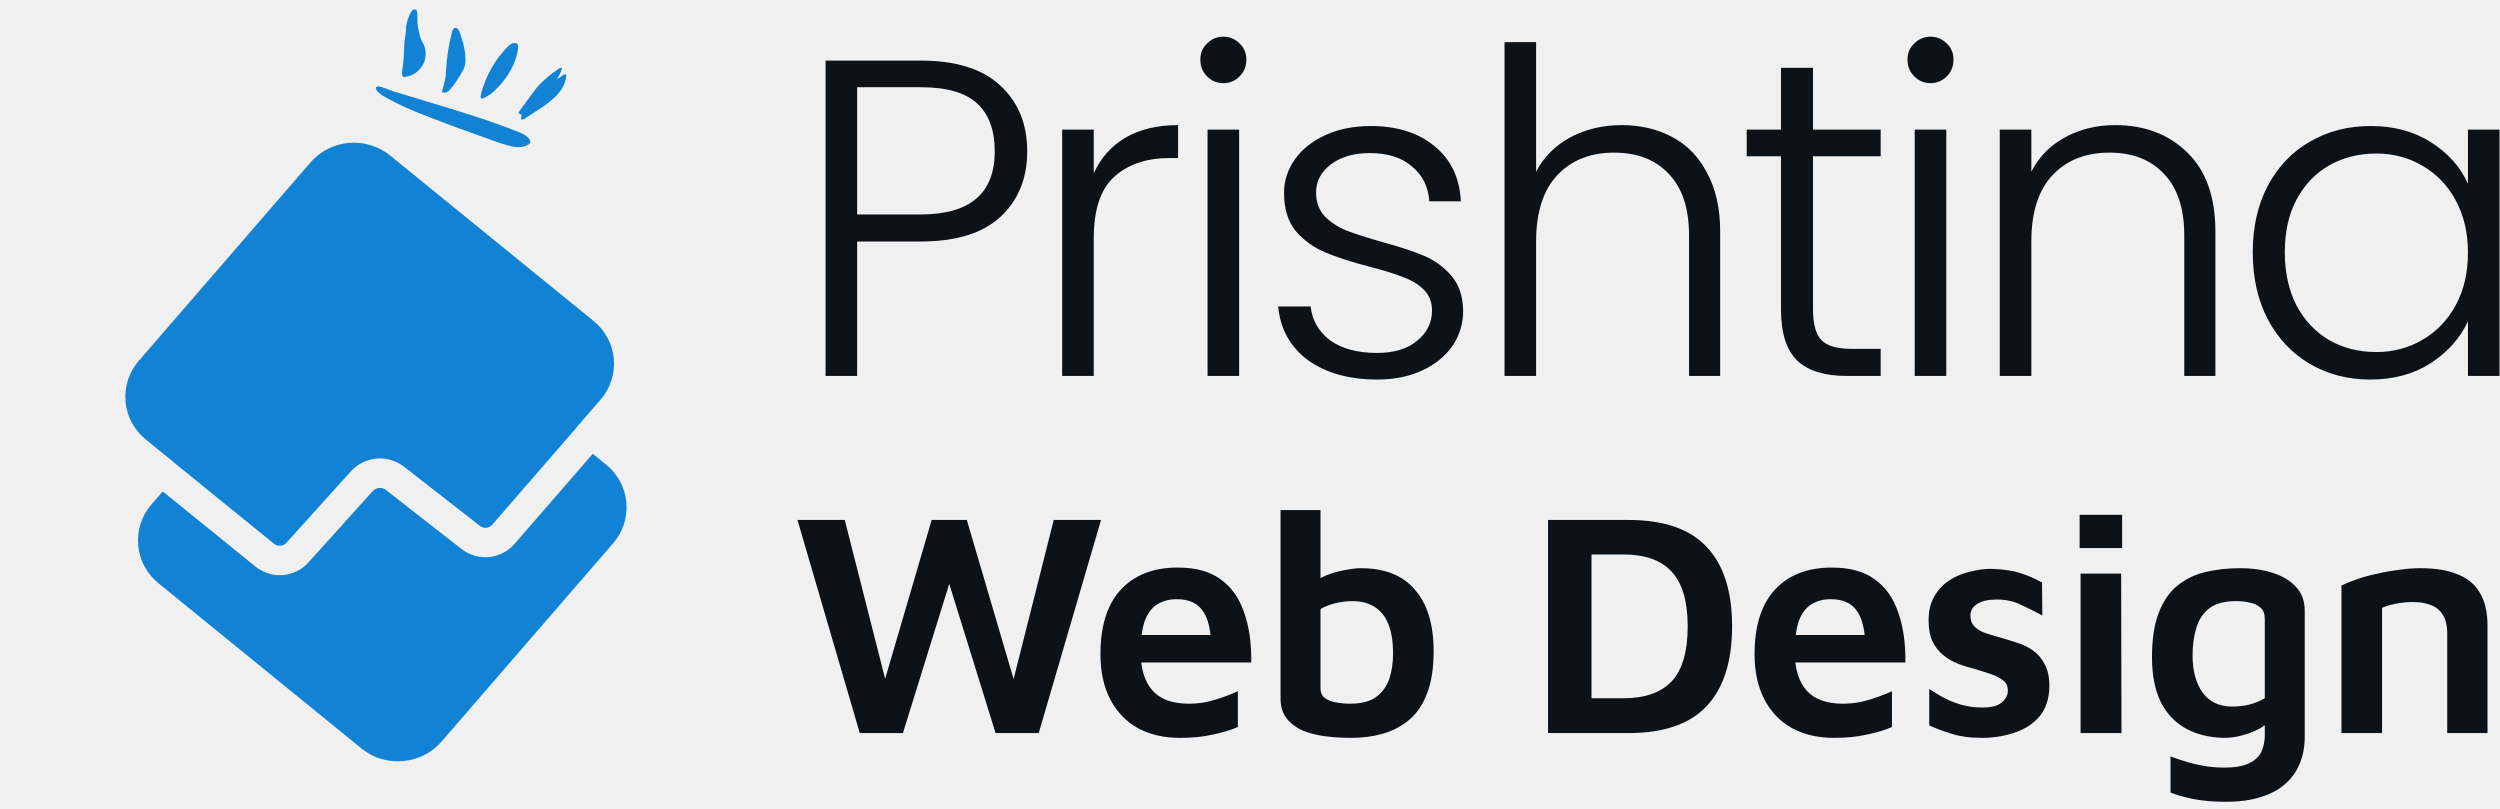
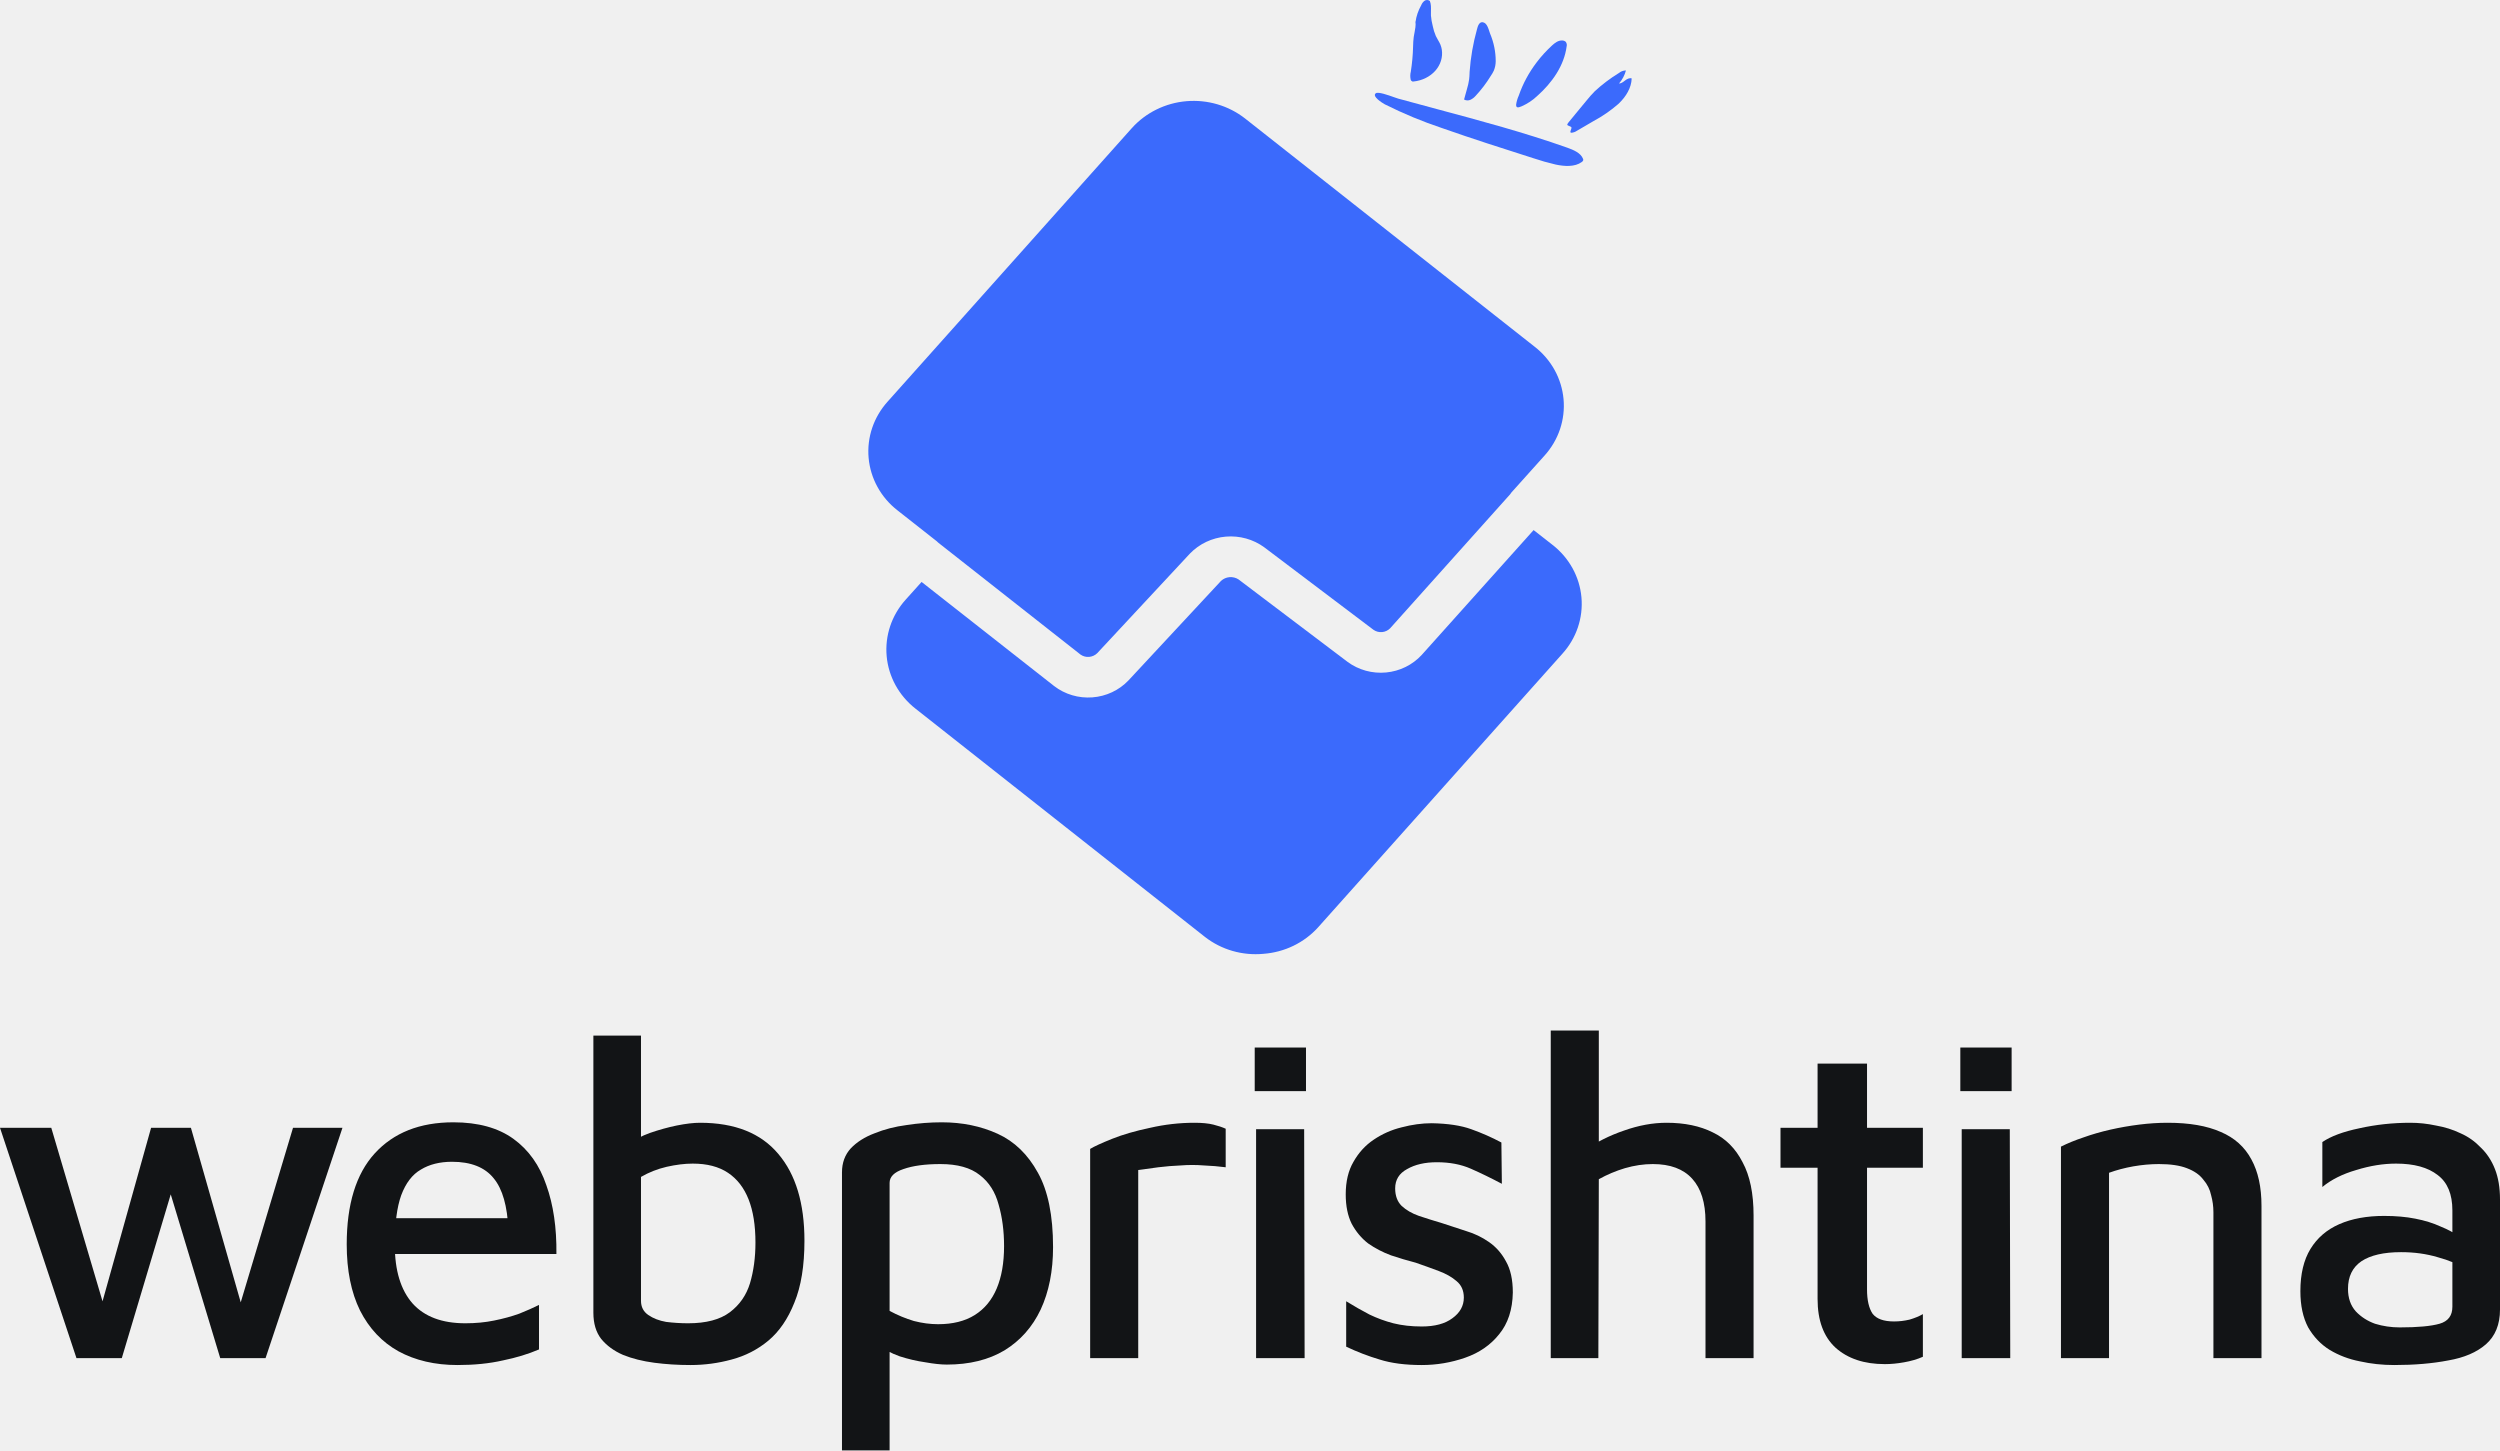
- <svg xmlns="http://www.w3.org/2000/svg" width="133" height="43" viewBox="0 0 133 43" fill="none">
-   <g clip-path="url(#clip0_653_1243)">
-     <path fill-rule="evenodd" clip-rule="evenodd" d="M21.597 1.472C21.612 1.626 21.585 1.782 21.558 1.937L21.558 1.937C21.547 2.001 21.536 2.065 21.527 2.129C21.509 2.268 21.505 2.406 21.501 2.543L21.501 2.57C21.492 2.936 21.463 3.301 21.412 3.664C21.385 3.779 21.383 3.898 21.406 4.013C21.409 4.031 21.417 4.048 21.428 4.062C21.438 4.076 21.453 4.088 21.469 4.096C21.488 4.102 21.508 4.102 21.527 4.098C21.695 4.078 21.856 4.025 22.002 3.944C22.149 3.862 22.277 3.753 22.38 3.623C22.483 3.492 22.558 3.343 22.602 3.183C22.646 3.024 22.657 2.858 22.635 2.694C22.625 2.617 22.606 2.542 22.58 2.469C22.554 2.398 22.519 2.331 22.483 2.264C22.453 2.207 22.423 2.149 22.399 2.089C22.344 1.947 22.304 1.801 22.277 1.652C22.241 1.498 22.217 1.34 22.206 1.182C22.203 1.118 22.205 1.053 22.206 0.989L22.206 0.989V0.989C22.21 0.837 22.214 0.686 22.164 0.544C22.135 0.517 22.097 0.501 22.058 0.5C22.018 0.499 21.98 0.512 21.95 0.537C21.891 0.59 21.848 0.656 21.823 0.729C21.705 0.962 21.628 1.213 21.597 1.472ZM21.597 1.472C21.594 1.494 21.592 1.516 21.59 1.539L21.592 1.428C21.594 1.443 21.596 1.457 21.597 1.472ZM24.025 1.79C23.87 2.407 23.773 3.037 23.733 3.672L23.731 3.727C23.727 3.82 23.724 3.913 23.714 4.003C23.695 4.147 23.667 4.289 23.629 4.429L23.514 4.895C23.55 4.918 23.592 4.932 23.636 4.935C23.68 4.937 23.723 4.928 23.762 4.908C23.839 4.868 23.907 4.813 23.96 4.745C24.188 4.472 24.388 4.178 24.558 3.867C24.611 3.785 24.656 3.699 24.693 3.609C24.738 3.479 24.762 3.343 24.762 3.205C24.764 2.788 24.688 2.374 24.54 1.983C24.531 1.956 24.522 1.923 24.512 1.888L24.512 1.888L24.512 1.888L24.512 1.888C24.471 1.744 24.416 1.552 24.299 1.498C24.117 1.409 24.052 1.667 24.025 1.79ZM26.989 2.506C27.097 2.395 27.229 2.281 27.385 2.288C27.413 2.287 27.44 2.293 27.465 2.304C27.49 2.315 27.512 2.331 27.53 2.351C27.567 2.41 27.578 2.481 27.562 2.548C27.466 3.389 26.994 4.153 26.387 4.752C26.215 4.933 26.012 5.083 25.787 5.194C25.671 5.246 25.569 5.289 25.567 5.129C25.584 4.989 25.619 4.853 25.672 4.723C25.835 4.197 26.076 3.697 26.387 3.241C26.566 2.979 26.767 2.733 26.989 2.506ZM20.388 5.109C21.113 5.516 21.87 5.868 22.651 6.159C23.836 6.626 25.038 7.055 26.238 7.483C26.53 7.594 26.828 7.688 27.131 7.767C27.479 7.85 27.883 7.879 28.158 7.656C28.188 7.636 28.21 7.606 28.218 7.571C28.22 7.551 28.217 7.531 28.209 7.513C28.122 7.256 27.839 7.122 27.584 7.021C25.907 6.356 24.177 5.837 22.448 5.319L22.447 5.319C21.934 5.165 21.422 5.011 20.91 4.853C20.878 4.843 20.822 4.821 20.752 4.793L20.752 4.793C20.514 4.699 20.125 4.544 20.033 4.617C19.86 4.75 20.285 5.046 20.388 5.109ZM28.337 4.955L28.305 4.999C28.219 5.116 28.132 5.232 28.046 5.349L28.045 5.35C27.909 5.533 27.773 5.717 27.638 5.904C27.557 6.017 27.584 6.029 27.652 6.059C27.676 6.07 27.705 6.082 27.735 6.102C27.77 6.124 27.75 6.182 27.732 6.237C27.71 6.302 27.689 6.363 27.755 6.362C27.832 6.354 27.906 6.324 27.967 6.276L28.616 5.851C28.98 5.634 29.316 5.374 29.616 5.078C29.904 4.77 30.119 4.379 30.13 3.962C30.039 3.933 29.946 3.988 29.873 4.051L29.856 4.066C29.788 4.125 29.718 4.186 29.63 4.189C29.761 4.017 29.854 3.821 29.903 3.611C29.802 3.612 29.705 3.651 29.633 3.719C29.286 3.957 28.965 4.228 28.674 4.529C28.551 4.663 28.444 4.809 28.337 4.955L28.337 4.955ZM9.224 24.573L9.284 24.631L14.599 28.945C14.692 29.012 14.807 29.044 14.921 29.034C15.036 29.024 15.143 28.973 15.223 28.89L18.689 25.05C19.04 24.674 19.518 24.441 20.031 24.396C20.544 24.351 21.055 24.497 21.466 24.807L25.546 27.987C25.639 28.056 25.753 28.088 25.868 28.078C25.983 28.068 26.091 28.016 26.17 27.933L30.659 22.762C30.673 22.738 30.688 22.716 30.704 22.695L31.944 21.27C32.203 20.974 32.399 20.628 32.521 20.254C32.643 19.88 32.689 19.485 32.654 19.093C32.62 18.701 32.507 18.321 32.322 17.974C32.136 17.626 31.883 17.32 31.576 17.073L20.746 8.267C20.13 7.772 19.346 7.533 18.559 7.602C17.772 7.671 17.041 8.042 16.521 8.637L7.389 19.189C7.13 19.485 6.933 19.83 6.811 20.204C6.689 20.577 6.644 20.972 6.678 21.363C6.712 21.755 6.825 22.136 7.011 22.482C7.196 22.829 7.449 23.135 7.755 23.381L9.224 24.573ZM31.535 24.143L27.353 28.957C27.01 29.343 26.534 29.585 26.02 29.635C25.506 29.685 24.992 29.54 24.581 29.227L20.506 26.047C20.407 25.979 20.287 25.948 20.168 25.959C20.048 25.969 19.936 26.02 19.85 26.104L16.389 29.944C16.038 30.323 15.558 30.555 15.043 30.595C14.528 30.635 14.017 30.479 13.613 30.159L8.658 26.144L8.058 26.833C7.8 27.129 7.605 27.475 7.484 27.848C7.363 28.221 7.318 28.616 7.352 29.007C7.387 29.398 7.499 29.778 7.683 30.125C7.868 30.471 8.12 30.778 8.425 31.025L19.252 39.836C19.868 40.33 20.653 40.563 21.439 40.486C22.225 40.425 22.957 40.059 23.477 39.466L32.612 28.91C32.871 28.614 33.068 28.269 33.19 27.895C33.312 27.521 33.357 27.127 33.323 26.735C33.289 26.344 33.176 25.963 32.99 25.616C32.805 25.27 32.552 24.964 32.246 24.717L31.535 24.143Z" fill="#1182D4" />
+ <svg xmlns="http://www.w3.org/2000/svg" width="131" height="76" viewBox="0 0 131 76" fill="none">
+   <g clip-path="url(#clip0_810_1296)">
+     <path d="M74.173 1.153C74.192 1.337 74.156 1.521 74.121 1.705C74.106 1.78 74.091 1.857 74.08 1.933C74.056 2.098 74.051 2.261 74.046 2.424L74.045 2.456C74.034 2.89 73.994 3.324 73.927 3.754C73.892 3.89 73.889 4.031 73.919 4.169C73.924 4.19 73.933 4.209 73.948 4.227C73.962 4.244 73.981 4.258 74.002 4.268C74.028 4.274 74.054 4.275 74.08 4.27C74.302 4.245 74.516 4.183 74.711 4.086C74.905 3.989 75.075 3.86 75.212 3.705C75.349 3.55 75.449 3.373 75.507 3.184C75.565 2.995 75.58 2.798 75.551 2.603C75.537 2.512 75.513 2.423 75.477 2.336C75.443 2.252 75.396 2.172 75.349 2.093C75.31 2.025 75.27 1.957 75.237 1.885C75.165 1.717 75.111 1.544 75.076 1.367C75.028 1.184 74.996 0.997 74.981 0.809C74.978 0.733 74.98 0.657 74.982 0.58C74.987 0.401 74.992 0.221 74.925 0.052C74.887 0.02 74.837 0.002 74.784 0C74.732 -0.001 74.681 0.014 74.641 0.044C74.564 0.106 74.506 0.185 74.473 0.272C74.316 0.549 74.214 0.847 74.173 1.153Z" fill="#3B6AFC" />
+     <path d="M74.173 1.153C74.169 1.18 74.166 1.206 74.163 1.233L74.165 1.101C74.168 1.118 74.171 1.136 74.173 1.153Z" fill="#3B6AFC" />
+     <path d="M77.395 1.531C77.191 2.263 77.061 3.01 77.008 3.763L77.005 3.829C77.001 3.939 76.997 4.049 76.983 4.156C76.959 4.327 76.921 4.496 76.87 4.663L76.717 5.215C76.765 5.243 76.822 5.259 76.88 5.262C76.938 5.265 76.995 5.254 77.047 5.231C77.149 5.183 77.239 5.117 77.309 5.037C77.612 4.713 77.878 4.365 78.104 3.996C78.174 3.898 78.233 3.796 78.282 3.689C78.342 3.535 78.374 3.373 78.375 3.21C78.376 2.715 78.276 2.224 78.08 1.759C78.067 1.727 78.055 1.689 78.042 1.647C77.987 1.476 77.915 1.249 77.759 1.184C77.518 1.078 77.431 1.385 77.395 1.531Z" fill="#3B6AFC" />
+     <path d="M81.33 2.38C81.474 2.248 81.649 2.113 81.857 2.121C81.893 2.121 81.929 2.128 81.962 2.14C81.995 2.153 82.025 2.172 82.049 2.196C82.098 2.267 82.113 2.351 82.092 2.43C81.964 3.428 81.338 4.335 80.532 5.045C80.304 5.26 80.034 5.438 79.734 5.57C79.581 5.631 79.446 5.683 79.444 5.493C79.465 5.327 79.512 5.165 79.583 5.011C79.798 4.386 80.118 3.794 80.532 3.252C80.769 2.941 81.036 2.65 81.33 2.38Z" fill="#3B6AFC" />
+     <path d="M72.568 5.469C73.531 5.952 74.535 6.369 75.572 6.715C77.145 7.269 78.74 7.778 80.334 8.286C80.722 8.417 81.117 8.53 81.519 8.623C81.981 8.721 82.518 8.756 82.883 8.491C82.923 8.467 82.951 8.431 82.963 8.391C82.965 8.367 82.96 8.343 82.95 8.321C82.834 8.017 82.459 7.858 82.12 7.737C79.895 6.949 77.598 6.333 75.302 5.718C74.621 5.535 73.94 5.353 73.261 5.166C73.218 5.154 73.143 5.127 73.05 5.094C72.736 4.982 72.218 4.799 72.096 4.885C71.867 5.042 72.43 5.394 72.568 5.469Z" fill="#3B6AFC" />
+     <path d="M83.12 5.286L83.077 5.338C82.963 5.477 82.849 5.615 82.734 5.753L82.732 5.755C82.552 5.972 82.371 6.19 82.192 6.412C82.085 6.546 82.12 6.561 82.211 6.596C82.243 6.609 82.281 6.624 82.322 6.647C82.367 6.674 82.341 6.742 82.316 6.808C82.287 6.884 82.26 6.957 82.347 6.956C82.45 6.946 82.548 6.91 82.629 6.854L83.491 6.35C83.974 6.091 84.419 5.783 84.818 5.432C85.2 5.067 85.487 4.603 85.5 4.108C85.38 4.073 85.256 4.139 85.159 4.214L85.137 4.231C85.047 4.301 84.953 4.374 84.836 4.377C85.01 4.174 85.134 3.94 85.199 3.692C85.065 3.693 84.936 3.739 84.84 3.82C84.38 4.102 83.954 4.423 83.568 4.78C83.405 4.94 83.262 5.113 83.12 5.286Z" fill="#3B6AFC" />
+     <path d="M49.084 28.36L49.169 28.439L56.62 34.3C56.75 34.392 56.911 34.435 57.071 34.421C57.232 34.407 57.382 34.338 57.495 34.226L62.352 29.008C62.845 28.497 63.515 28.18 64.234 28.119C64.953 28.058 65.67 28.257 66.246 28.678L71.966 32.999C72.096 33.092 72.257 33.136 72.418 33.122C72.579 33.108 72.729 33.038 72.841 32.925L79.133 25.899C79.153 25.867 79.174 25.837 79.197 25.808L80.934 23.872C81.297 23.47 81.573 23 81.744 22.492C81.915 21.984 81.978 21.448 81.93 20.915C81.882 20.383 81.724 19.865 81.464 19.393C81.204 18.922 80.849 18.506 80.419 18.171L65.237 6.205C64.373 5.532 63.275 5.209 62.171 5.302C61.067 5.396 60.043 5.899 59.314 6.707L46.511 21.045C46.149 21.447 45.873 21.916 45.702 22.423C45.531 22.931 45.468 23.467 45.516 23.999C45.564 24.531 45.722 25.048 45.982 25.519C46.241 25.991 46.596 26.406 47.026 26.741L49.084 28.36Z" fill="#3B6AFC" />
+     <path d="M80.361 27.776L74.499 34.317C74.018 34.841 73.351 35.17 72.63 35.238C71.91 35.306 71.19 35.108 70.614 34.683L64.9 30.362C64.761 30.271 64.594 30.229 64.426 30.243C64.259 30.257 64.102 30.327 63.981 30.44L59.129 35.657C58.637 36.172 57.964 36.488 57.242 36.542C56.52 36.597 55.804 36.385 55.237 35.949L48.291 30.494L47.45 31.43C47.089 31.833 46.815 32.302 46.645 32.81C46.476 33.317 46.413 33.853 46.461 34.384C46.509 34.915 46.667 35.432 46.925 35.903C47.183 36.374 47.536 36.79 47.964 37.127L63.142 49.097C64.006 49.769 65.106 50.085 66.208 49.98C67.311 49.898 68.336 49.401 69.065 48.596L81.872 34.252C82.235 33.85 82.51 33.381 82.681 32.874C82.852 32.366 82.916 31.83 82.868 31.298C82.82 30.766 82.661 30.249 82.402 29.778C82.142 29.306 81.787 28.891 81.358 28.556L80.361 27.776Z" fill="#3B6AFC" />
  </g>
-   <path d="M54.648 8.048C54.648 9.488 54.176 10.648 53.232 11.528C52.288 12.408 50.872 12.848 48.984 12.848H45.6V20H43.92V3.224H48.984C50.856 3.224 52.264 3.664 53.208 4.544C54.168 5.424 54.648 6.592 54.648 8.048ZM48.984 11.408C51.608 11.408 52.92 10.288 52.92 8.048C52.92 6.928 52.608 6.08 51.984 5.504C51.36 4.928 50.36 4.64 48.984 4.64H45.6V11.408H48.984ZM58.187 9.224C58.555 8.408 59.115 7.776 59.867 7.328C60.635 6.88 61.571 6.656 62.675 6.656V8.408H62.219C61.003 8.408 60.027 8.736 59.291 9.392C58.555 10.048 58.187 11.144 58.187 12.68V20H56.507V6.896H58.187V9.224ZM65.082 4.424C64.746 4.424 64.458 4.304 64.218 4.064C63.978 3.824 63.858 3.528 63.858 3.176C63.858 2.824 63.978 2.536 64.218 2.312C64.458 2.072 64.746 1.952 65.082 1.952C65.418 1.952 65.706 2.072 65.946 2.312C66.186 2.536 66.306 2.824 66.306 3.176C66.306 3.528 66.186 3.824 65.946 4.064C65.706 4.304 65.418 4.424 65.082 4.424ZM65.922 6.896V20H64.242V6.896H65.922ZM73.279 20.192C71.775 20.192 70.543 19.848 69.583 19.16C68.639 18.456 68.111 17.504 67.999 16.304H69.727C69.807 17.04 70.151 17.64 70.759 18.104C71.383 18.552 72.215 18.776 73.255 18.776C74.167 18.776 74.879 18.56 75.391 18.128C75.919 17.696 76.183 17.16 76.183 16.52C76.183 16.072 76.039 15.704 75.751 15.416C75.463 15.128 75.095 14.904 74.647 14.744C74.215 14.568 73.623 14.384 72.871 14.192C71.895 13.936 71.103 13.68 70.495 13.424C69.887 13.168 69.367 12.792 68.935 12.296C68.519 11.784 68.311 11.104 68.311 10.256C68.311 9.616 68.503 9.024 68.887 8.48C69.271 7.936 69.815 7.504 70.519 7.184C71.223 6.864 72.023 6.704 72.919 6.704C74.327 6.704 75.463 7.064 76.327 7.784C77.191 8.488 77.655 9.464 77.719 10.712H76.039C75.991 9.944 75.687 9.328 75.127 8.864C74.583 8.384 73.831 8.144 72.871 8.144C72.023 8.144 71.335 8.344 70.807 8.744C70.279 9.144 70.015 9.64 70.015 10.232C70.015 10.744 70.167 11.168 70.471 11.504C70.791 11.824 71.183 12.08 71.647 12.272C72.111 12.448 72.735 12.648 73.519 12.872C74.463 13.128 75.215 13.376 75.775 13.616C76.335 13.856 76.815 14.208 77.215 14.672C77.615 15.136 77.823 15.752 77.839 16.52C77.839 17.224 77.647 17.856 77.263 18.416C76.879 18.96 76.343 19.392 75.655 19.712C74.967 20.032 74.175 20.192 73.279 20.192ZM86.281 6.656C87.273 6.656 88.161 6.864 88.945 7.28C89.745 7.696 90.369 8.336 90.817 9.2C91.281 10.048 91.513 11.088 91.513 12.32V20H89.857V12.512C89.857 11.088 89.497 10 88.777 9.248C88.073 8.496 87.105 8.12 85.873 8.12C84.609 8.12 83.601 8.52 82.849 9.32C82.097 10.12 81.721 11.296 81.721 12.848V20H80.041V2.24H81.721V9.128C82.137 8.344 82.745 7.736 83.545 7.304C84.361 6.872 85.273 6.656 86.281 6.656ZM96.452 8.312V16.448C96.452 17.248 96.604 17.8 96.908 18.104C97.212 18.408 97.748 18.56 98.516 18.56H100.052V20H98.252C97.068 20 96.188 19.728 95.612 19.184C95.036 18.624 94.748 17.712 94.748 16.448V8.312H92.924V6.896H94.748V3.608H96.452V6.896H100.052V8.312H96.452ZM102.703 4.424C102.367 4.424 102.079 4.304 101.839 4.064C101.599 3.824 101.479 3.528 101.479 3.176C101.479 2.824 101.599 2.536 101.839 2.312C102.079 2.072 102.367 1.952 102.703 1.952C103.039 1.952 103.327 2.072 103.567 2.312C103.807 2.536 103.927 2.824 103.927 3.176C103.927 3.528 103.807 3.824 103.567 4.064C103.327 4.304 103.039 4.424 102.703 4.424ZM103.543 6.896V20H101.863V6.896H103.543ZM112.531 6.656C114.099 6.656 115.379 7.144 116.371 8.12C117.363 9.08 117.859 10.48 117.859 12.32V20H116.203V12.512C116.203 11.088 115.843 10 115.123 9.248C114.419 8.496 113.451 8.12 112.219 8.12C110.955 8.12 109.947 8.52 109.195 9.32C108.443 10.12 108.067 11.296 108.067 12.848V20H106.387V6.896H108.067V9.128C108.483 8.328 109.083 7.72 109.867 7.304C110.651 6.872 111.539 6.656 112.531 6.656ZM119.847 13.424C119.847 12.08 120.111 10.904 120.639 9.896C121.183 8.872 121.927 8.088 122.871 7.544C123.831 6.984 124.911 6.704 126.111 6.704C127.359 6.704 128.431 6.992 129.327 7.568C130.239 8.144 130.895 8.88 131.295 9.776V6.896H132.975V20H131.295V17.096C130.879 17.992 130.215 18.736 129.303 19.328C128.407 19.904 127.335 20.192 126.087 20.192C124.903 20.192 123.831 19.912 122.871 19.352C121.927 18.792 121.183 18 120.639 16.976C120.111 15.952 119.847 14.768 119.847 13.424ZM131.295 13.448C131.295 12.392 131.079 11.464 130.647 10.664C130.215 9.864 129.623 9.248 128.871 8.816C128.135 8.384 127.319 8.168 126.423 8.168C125.495 8.168 124.663 8.376 123.927 8.792C123.191 9.208 122.607 9.816 122.175 10.616C121.759 11.4 121.551 12.336 121.551 13.424C121.551 14.496 121.759 15.44 122.175 16.256C122.607 17.056 123.191 17.672 123.927 18.104C124.663 18.52 125.495 18.728 126.423 18.728C127.319 18.728 128.135 18.512 128.871 18.08C129.623 17.648 130.215 17.032 130.647 16.232C131.079 15.432 131.295 14.504 131.295 13.448Z" fill="#0D1219" />
-   <path d="M45.74 39L42.425 27.661H44.941L47.287 36.892H46.862L49.565 27.661H51.435L54.189 37.028H53.696L56.059 27.661H58.575L55.26 39H52.965L50.262 30.296H50.738L48.035 39H45.74ZM62.777 39.255C61.927 39.255 61.185 39.085 60.55 38.745C59.916 38.394 59.423 37.884 59.071 37.215C58.72 36.546 58.544 35.742 58.544 34.801C58.544 33.305 58.901 32.166 59.615 31.384C60.341 30.591 61.355 30.194 62.658 30.194C63.599 30.194 64.353 30.398 64.919 30.806C65.497 31.214 65.917 31.798 66.177 32.557C66.449 33.305 66.58 34.2 66.568 35.243H59.938L59.768 33.781H64.851L64.443 34.393C64.421 33.498 64.262 32.857 63.967 32.472C63.684 32.075 63.225 31.877 62.59 31.877C62.205 31.877 61.865 31.968 61.57 32.149C61.287 32.319 61.066 32.608 60.907 33.016C60.76 33.424 60.686 33.985 60.686 34.699C60.686 35.583 60.896 36.263 61.315 36.739C61.735 37.204 62.375 37.436 63.236 37.436C63.588 37.436 63.922 37.402 64.239 37.334C64.568 37.255 64.868 37.164 65.14 37.062C65.424 36.96 65.662 36.864 65.854 36.773V38.677C65.458 38.847 65.004 38.983 64.494 39.085C63.996 39.198 63.423 39.255 62.777 39.255ZM71.9 39.255C71.424 39.255 70.96 39.227 70.506 39.17C70.064 39.113 69.662 39.011 69.299 38.864C68.948 38.705 68.665 38.49 68.449 38.218C68.234 37.946 68.126 37.595 68.126 37.164V27.134H70.251V31.775L69.775 31.095C69.99 30.891 70.257 30.727 70.574 30.602C70.891 30.477 71.215 30.387 71.543 30.33C71.883 30.262 72.166 30.228 72.393 30.228C73.674 30.228 74.637 30.613 75.283 31.384C75.941 32.143 76.269 33.231 76.269 34.648C76.269 35.555 76.15 36.308 75.912 36.909C75.686 37.498 75.368 37.963 74.96 38.303C74.552 38.643 74.088 38.887 73.566 39.034C73.045 39.181 72.49 39.255 71.9 39.255ZM71.832 37.436C72.421 37.436 72.88 37.317 73.209 37.079C73.538 36.841 73.77 36.524 73.906 36.127C74.042 35.73 74.11 35.277 74.11 34.767C74.11 34.121 74.025 33.594 73.855 33.186C73.685 32.778 73.442 32.478 73.124 32.285C72.807 32.081 72.416 31.979 71.951 31.979C71.691 31.979 71.401 32.013 71.084 32.081C70.778 32.149 70.501 32.257 70.251 32.404V36.62C70.251 36.835 70.325 37.005 70.472 37.13C70.631 37.243 70.829 37.323 71.067 37.368C71.317 37.413 71.572 37.436 71.832 37.436ZM82.356 39V27.661H86.623C88.505 27.661 89.893 28.137 90.788 29.089C91.695 30.041 92.148 31.452 92.148 33.322C92.148 35.192 91.695 36.609 90.788 37.572C89.893 38.524 88.505 39 86.623 39H82.356ZM84.668 37.147H86.368C87.513 37.147 88.369 36.847 88.935 36.246C89.502 35.634 89.785 34.659 89.785 33.322C89.785 31.996 89.502 31.027 88.935 30.415C88.369 29.803 87.513 29.497 86.368 29.497H84.668V37.147ZM97.576 39.255C96.725 39.255 95.983 39.085 95.349 38.745C94.714 38.394 94.221 37.884 93.87 37.215C93.518 36.546 93.343 35.742 93.343 34.801C93.343 33.305 93.7 32.166 94.413 31.384C95.139 30.591 96.153 30.194 97.457 30.194C98.397 30.194 99.151 30.398 99.718 30.806C100.296 31.214 100.715 31.798 100.976 32.557C101.248 33.305 101.378 34.2 101.367 35.243H94.737L94.567 33.781H99.65L99.242 34.393C99.219 33.498 99.06 32.857 98.766 32.472C98.482 32.075 98.023 31.877 97.388 31.877C97.003 31.877 96.663 31.968 96.368 32.149C96.085 32.319 95.864 32.608 95.706 33.016C95.558 33.424 95.484 33.985 95.484 34.699C95.484 35.583 95.694 36.263 96.114 36.739C96.533 37.204 97.173 37.436 98.034 37.436C98.386 37.436 98.72 37.402 99.037 37.334C99.366 37.255 99.666 37.164 99.939 37.062C100.222 36.96 100.46 36.864 100.653 36.773V38.677C100.256 38.847 99.802 38.983 99.293 39.085C98.794 39.198 98.222 39.255 97.576 39.255ZM105.44 39.255C104.828 39.255 104.307 39.187 103.876 39.051C103.446 38.926 103.032 38.773 102.635 38.592V36.654C102.896 36.824 103.168 36.988 103.451 37.147C103.746 37.294 104.058 37.413 104.386 37.504C104.726 37.595 105.089 37.64 105.474 37.64C105.928 37.64 106.262 37.555 106.477 37.385C106.704 37.204 106.817 36.988 106.817 36.739C106.817 36.501 106.732 36.32 106.562 36.195C106.392 36.059 106.171 35.946 105.899 35.855C105.627 35.764 105.338 35.674 105.032 35.583C104.749 35.515 104.46 35.424 104.165 35.311C103.882 35.198 103.621 35.045 103.383 34.852C103.145 34.659 102.953 34.416 102.805 34.121C102.669 33.815 102.601 33.447 102.601 33.016C102.601 32.506 102.703 32.075 102.907 31.724C103.111 31.373 103.378 31.089 103.706 30.874C104.035 30.659 104.398 30.506 104.794 30.415C105.191 30.313 105.576 30.262 105.95 30.262C106.596 30.285 107.118 30.364 107.514 30.5C107.911 30.625 108.285 30.789 108.636 30.993L108.653 32.744C108.257 32.529 107.871 32.336 107.497 32.166C107.123 31.985 106.698 31.894 106.222 31.894C105.78 31.894 105.435 31.973 105.185 32.132C104.947 32.279 104.828 32.489 104.828 32.761C104.828 32.999 104.902 33.192 105.049 33.339C105.197 33.486 105.389 33.6 105.627 33.679C105.865 33.758 106.126 33.838 106.409 33.917C106.693 33.996 106.987 34.087 107.293 34.189C107.599 34.28 107.883 34.416 108.143 34.597C108.404 34.778 108.614 35.022 108.772 35.328C108.942 35.623 109.027 36.019 109.027 36.518C109.016 37.175 108.84 37.708 108.5 38.116C108.16 38.513 107.713 38.802 107.157 38.983C106.613 39.164 106.041 39.255 105.44 39.255ZM110.687 39V30.517H112.846L112.863 39H110.687ZM110.636 29.157V27.389H112.897V29.157H110.636ZM118.294 39.255C117.489 39.232 116.803 39.057 116.237 38.728C115.67 38.399 115.234 37.923 114.928 37.3C114.633 36.665 114.486 35.889 114.486 34.971C114.486 34.008 114.605 33.22 114.843 32.608C115.081 31.985 115.409 31.503 115.829 31.163C116.259 30.812 116.758 30.568 117.325 30.432C117.903 30.296 118.515 30.228 119.161 30.228C119.829 30.228 120.419 30.313 120.929 30.483C121.45 30.653 121.858 30.902 122.153 31.231C122.459 31.56 122.612 31.979 122.612 32.489V39.187C122.612 39.708 122.527 40.179 122.357 40.598C122.187 41.029 121.926 41.397 121.575 41.703C121.235 42.009 120.804 42.241 120.283 42.4C119.761 42.57 119.138 42.655 118.413 42.655C117.744 42.655 117.16 42.604 116.662 42.502C116.163 42.4 115.766 42.287 115.472 42.162V40.241C115.642 40.309 115.874 40.388 116.169 40.479C116.475 40.581 116.815 40.666 117.189 40.734C117.563 40.802 117.937 40.836 118.311 40.836C118.911 40.836 119.365 40.757 119.671 40.598C119.988 40.439 120.203 40.23 120.317 39.969C120.43 39.708 120.487 39.425 120.487 39.119V37.776L120.98 38.15C120.787 38.365 120.549 38.558 120.266 38.728C119.994 38.887 119.688 39.011 119.348 39.102C119.019 39.204 118.668 39.255 118.294 39.255ZM118.753 37.589C119.059 37.589 119.359 37.555 119.654 37.487C119.96 37.408 120.237 37.294 120.487 37.147V32.931C120.487 32.659 120.413 32.461 120.266 32.336C120.13 32.2 119.943 32.109 119.705 32.064C119.478 32.007 119.229 31.979 118.957 31.979C118.356 31.979 117.886 32.104 117.546 32.353C117.217 32.602 116.985 32.948 116.849 33.39C116.713 33.832 116.645 34.325 116.645 34.869C116.645 35.696 116.826 36.359 117.189 36.858C117.551 37.345 118.073 37.589 118.753 37.589ZM124.566 31.146C124.804 31.033 125.087 30.919 125.416 30.806C125.744 30.693 126.101 30.596 126.487 30.517C126.872 30.426 127.257 30.358 127.643 30.313C128.039 30.256 128.413 30.228 128.765 30.228C129.558 30.228 130.215 30.336 130.737 30.551C131.269 30.755 131.666 31.084 131.927 31.537C132.199 31.979 132.335 32.563 132.335 33.288V39H130.193V33.662C130.193 33.447 130.164 33.243 130.108 33.05C130.051 32.846 129.955 32.67 129.819 32.523C129.683 32.364 129.496 32.245 129.258 32.166C129.02 32.075 128.714 32.03 128.34 32.03C128.056 32.03 127.767 32.058 127.473 32.115C127.178 32.172 126.929 32.245 126.725 32.336V39H124.566V31.146Z" fill="#0D1219" />
+   <path d="M4.007 71.167L0 59.097H2.687L5.734 69.412L4.99 69.556L7.917 59.097H10.004L12.907 69.268H12.307L15.354 59.097H17.945L13.915 71.167H11.54L8.685 61.718L9.141 61.934L6.382 71.167H4.007Z" fill="#121416" />
+   <path d="M23.974 71.528C22.79 71.528 21.759 71.287 20.879 70.807C20.015 70.326 19.343 69.612 18.864 68.667C18.4 67.721 18.168 66.567 18.168 65.204C18.168 63.105 18.656 61.518 19.631 60.444C20.623 59.354 21.998 58.809 23.758 58.809C25.053 58.809 26.101 59.097 26.901 59.674C27.7 60.251 28.276 61.061 28.628 62.103C28.996 63.129 29.172 64.331 29.156 65.709H19.679L19.607 63.834H27.237L26.637 64.435C26.589 63.201 26.333 62.303 25.869 61.742C25.405 61.165 24.677 60.877 23.686 60.877C23.046 60.877 22.502 61.013 22.055 61.285C21.607 61.542 21.263 61.99 21.023 62.632C20.799 63.257 20.687 64.122 20.687 65.228C20.687 66.575 20.999 67.601 21.623 68.306C22.246 68.995 23.166 69.34 24.382 69.34C24.925 69.34 25.429 69.292 25.893 69.196C26.373 69.1 26.813 68.979 27.213 68.835C27.612 68.675 27.956 68.522 28.244 68.378V70.71C27.684 70.951 27.053 71.143 26.349 71.287C25.645 71.448 24.853 71.528 23.974 71.528Z" fill="#121416" />
+   <path d="M36.179 71.528C35.523 71.528 34.891 71.488 34.284 71.408C33.676 71.328 33.132 71.191 32.652 70.999C32.172 70.79 31.788 70.51 31.501 70.157C31.229 69.805 31.093 69.348 31.093 68.787V54.264H33.588V60.78L32.94 59.963C33.244 59.722 33.62 59.522 34.068 59.362C34.532 59.202 34.995 59.073 35.459 58.977C35.939 58.881 36.347 58.833 36.683 58.833C38.506 58.833 39.874 59.378 40.785 60.468C41.697 61.542 42.153 63.056 42.153 65.012C42.153 66.326 41.977 67.408 41.625 68.258C41.289 69.108 40.833 69.773 40.257 70.254C39.698 70.718 39.058 71.047 38.338 71.239C37.634 71.432 36.915 71.528 36.179 71.528ZM36.059 69.34C37.003 69.34 37.73 69.147 38.242 68.763C38.754 68.378 39.106 67.873 39.298 67.248C39.49 66.607 39.586 65.894 39.586 65.108C39.586 64.211 39.466 63.457 39.226 62.848C38.986 62.239 38.626 61.774 38.146 61.454C37.666 61.133 37.051 60.973 36.299 60.973C35.883 60.973 35.427 61.029 34.931 61.141C34.452 61.253 34.004 61.429 33.588 61.67V68.162C33.588 68.482 33.716 68.731 33.972 68.907C34.228 69.083 34.539 69.204 34.907 69.268C35.291 69.316 35.675 69.34 36.059 69.34Z" fill="#121416" />
+   <path d="M49.614 71.504C49.31 71.504 48.934 71.464 48.487 71.384C48.039 71.32 47.591 71.215 47.143 71.071C46.695 70.911 46.303 70.702 45.968 70.446L46.615 69.628V76H44.12V61.429C44.12 60.933 44.272 60.516 44.576 60.179C44.896 59.843 45.312 59.578 45.824 59.386C46.335 59.177 46.895 59.033 47.503 58.953C48.127 58.857 48.742 58.809 49.35 58.809C50.422 58.809 51.398 59.009 52.277 59.41C53.157 59.811 53.861 60.492 54.388 61.454C54.916 62.399 55.18 63.698 55.18 65.349C55.18 66.599 54.964 67.689 54.532 68.619C54.1 69.532 53.469 70.246 52.637 70.758C51.805 71.255 50.798 71.504 49.614 71.504ZM49.158 69.388C49.926 69.388 50.566 69.228 51.078 68.907C51.589 68.587 51.973 68.122 52.229 67.513C52.485 66.903 52.613 66.166 52.613 65.3C52.613 64.499 52.517 63.77 52.325 63.113C52.149 62.455 51.821 61.942 51.342 61.574C50.862 61.189 50.174 60.997 49.278 60.997C48.479 60.997 47.831 61.085 47.335 61.261C46.855 61.422 46.615 61.662 46.615 61.983V68.691C47.031 68.915 47.455 69.091 47.887 69.22C48.319 69.332 48.742 69.388 49.158 69.388Z" fill="#121416" />
+   <path d="M57.124 71.167V60.203C57.332 60.075 57.716 59.899 58.276 59.674C58.836 59.45 59.499 59.258 60.267 59.097C61.035 58.921 61.81 58.833 62.594 58.833C62.994 58.833 63.322 58.865 63.578 58.929C63.834 58.993 64.05 59.065 64.226 59.145V61.165C63.858 61.117 63.474 61.085 63.074 61.069C62.674 61.037 62.274 61.037 61.874 61.069C61.475 61.085 61.083 61.117 60.699 61.165C60.315 61.213 59.963 61.261 59.643 61.309V71.167H57.124Z" fill="#121416" />
+   <path d="M65.819 71.167V59.169H68.338L68.362 71.167H65.819ZM65.747 57.174V54.89H68.434V57.174H65.747Z" fill="#121416" />
+   <path d="M74.498 71.528C73.634 71.528 72.899 71.432 72.291 71.239C71.699 71.063 71.115 70.839 70.54 70.566V68.186C70.955 68.442 71.363 68.675 71.763 68.883C72.163 69.075 72.579 69.228 73.011 69.34C73.459 69.452 73.954 69.508 74.498 69.508C75.186 69.508 75.722 69.364 76.106 69.075C76.505 68.787 76.705 68.426 76.705 67.993C76.705 67.625 76.577 67.336 76.321 67.128C76.082 66.919 75.77 66.743 75.386 66.599C75.002 66.455 74.602 66.31 74.186 66.166C73.754 66.054 73.323 65.926 72.891 65.781C72.459 65.621 72.059 65.413 71.691 65.156C71.339 64.884 71.051 64.539 70.827 64.122C70.62 63.706 70.516 63.193 70.516 62.584C70.516 61.91 70.651 61.341 70.923 60.877C71.195 60.396 71.547 60.011 71.979 59.722C72.427 59.418 72.915 59.202 73.442 59.073C73.986 58.929 74.514 58.857 75.026 58.857C75.874 58.873 76.561 58.977 77.089 59.169C77.633 59.362 78.161 59.594 78.673 59.867L78.697 62.031C78.121 61.726 77.577 61.462 77.065 61.237C76.553 61.013 75.962 60.901 75.29 60.901C74.666 60.901 74.146 61.021 73.73 61.261C73.314 61.486 73.107 61.822 73.107 62.271C73.107 62.656 73.219 62.96 73.442 63.185C73.682 63.409 73.986 63.585 74.354 63.714C74.738 63.842 75.146 63.97 75.578 64.098C75.978 64.227 76.393 64.363 76.825 64.507C77.257 64.635 77.657 64.828 78.025 65.084C78.393 65.341 78.689 65.677 78.912 66.094C79.152 66.511 79.272 67.056 79.272 67.729C79.256 68.627 79.016 69.356 78.553 69.917C78.105 70.478 77.513 70.887 76.777 71.143C76.041 71.4 75.282 71.528 74.498 71.528Z" fill="#121416" />
+   <path d="M81.259 71.167V54H83.778V60.901L83.034 60.275C83.658 59.843 84.346 59.498 85.097 59.242C85.865 58.969 86.609 58.833 87.329 58.833C88.272 58.833 89.08 59.001 89.752 59.338C90.423 59.658 90.943 60.179 91.311 60.901C91.695 61.606 91.887 62.535 91.887 63.69V71.167H89.368V64.002C89.368 63.024 89.136 62.279 88.672 61.766C88.208 61.253 87.52 60.997 86.609 60.997C86.129 60.997 85.641 61.069 85.145 61.213C84.665 61.357 84.21 61.55 83.778 61.79L83.754 71.167H81.259Z" fill="#121416" />
+   <path d="M98.768 71.48C97.68 71.48 96.817 71.191 96.177 70.614C95.553 70.037 95.241 69.188 95.241 68.066V61.189H93.298V59.097H95.241V55.731H97.832V59.097H100.759V61.189H97.832V67.561C97.832 68.122 97.928 68.546 98.12 68.835C98.328 69.108 98.704 69.244 99.248 69.244C99.52 69.244 99.792 69.212 100.064 69.147C100.335 69.067 100.567 68.971 100.759 68.859V71.095C100.471 71.223 100.144 71.32 99.776 71.384C99.424 71.448 99.088 71.48 98.768 71.48Z" fill="#121416" />
+   <path d="M102.793 71.167V59.169H105.313L105.337 71.167H102.793ZM102.721 57.174V54.89H105.409V57.174H102.721Z" fill="#121416" />
+   <path d="M107.994 60.083C108.346 59.907 108.738 59.746 109.17 59.602C109.617 59.442 110.089 59.306 110.585 59.193C111.081 59.081 111.585 58.993 112.096 58.929C112.608 58.865 113.104 58.833 113.584 58.833C114.719 58.833 115.647 58.993 116.367 59.314C117.087 59.618 117.622 60.099 117.974 60.756C118.326 61.397 118.502 62.207 118.502 63.185V71.167H115.983V63.521C115.983 63.217 115.943 62.92 115.863 62.632C115.799 62.327 115.663 62.055 115.455 61.814C115.263 61.558 114.975 61.357 114.592 61.213C114.224 61.069 113.736 60.997 113.128 60.997C112.696 60.997 112.248 61.037 111.785 61.117C111.337 61.197 110.913 61.309 110.513 61.454V71.167H107.994V60.083Z" fill="#121416" />
+   <path d="M125.458 71.528C124.834 71.528 124.234 71.464 123.659 71.335C123.083 71.223 122.555 71.023 122.075 70.734C121.611 70.446 121.236 70.053 120.948 69.556C120.676 69.043 120.54 68.41 120.54 67.657C120.54 66.759 120.716 66.022 121.068 65.445C121.42 64.868 121.923 64.435 122.579 64.146C123.235 63.858 124.019 63.714 124.93 63.714C125.538 63.714 126.082 63.762 126.562 63.858C127.057 63.954 127.497 64.09 127.881 64.267C128.281 64.427 128.617 64.611 128.889 64.82L129.153 66.479C128.801 66.238 128.329 66.038 127.737 65.878C127.145 65.701 126.506 65.613 125.818 65.613C124.906 65.613 124.21 65.773 123.731 66.094C123.267 66.415 123.035 66.895 123.035 67.537C123.035 68.017 123.171 68.41 123.443 68.715C123.715 69.003 124.051 69.22 124.45 69.364C124.866 69.492 125.298 69.556 125.746 69.556C126.69 69.556 127.385 69.492 127.833 69.364C128.281 69.236 128.505 68.939 128.505 68.474V63.425C128.505 62.576 128.249 61.959 127.737 61.574C127.225 61.173 126.498 60.973 125.554 60.973C124.882 60.973 124.187 61.085 123.467 61.309C122.747 61.518 122.155 61.814 121.691 62.199V59.843C122.139 59.538 122.787 59.298 123.635 59.121C124.498 58.929 125.386 58.833 126.298 58.833C126.746 58.833 127.193 58.881 127.641 58.977C128.105 59.057 128.537 59.193 128.937 59.386C129.337 59.562 129.688 59.811 129.992 60.131C130.312 60.436 130.56 60.812 130.736 61.261C130.912 61.71 131 62.239 131 62.848V68.619C131 69.404 130.752 70.013 130.256 70.446C129.776 70.863 129.121 71.143 128.289 71.287C127.457 71.448 126.514 71.528 125.458 71.528Z" fill="#121416" />
  <defs>
-     <clipPath id="clip0_653_1243">
-       <rect width="40" height="40" fill="white" transform="translate(0 0.5)" />
+     <clipPath id="clip0_810_1296">
+       <rect width="50" height="50" fill="white" transform="translate(40.5)" />
    </clipPath>
  </defs>
</svg>
